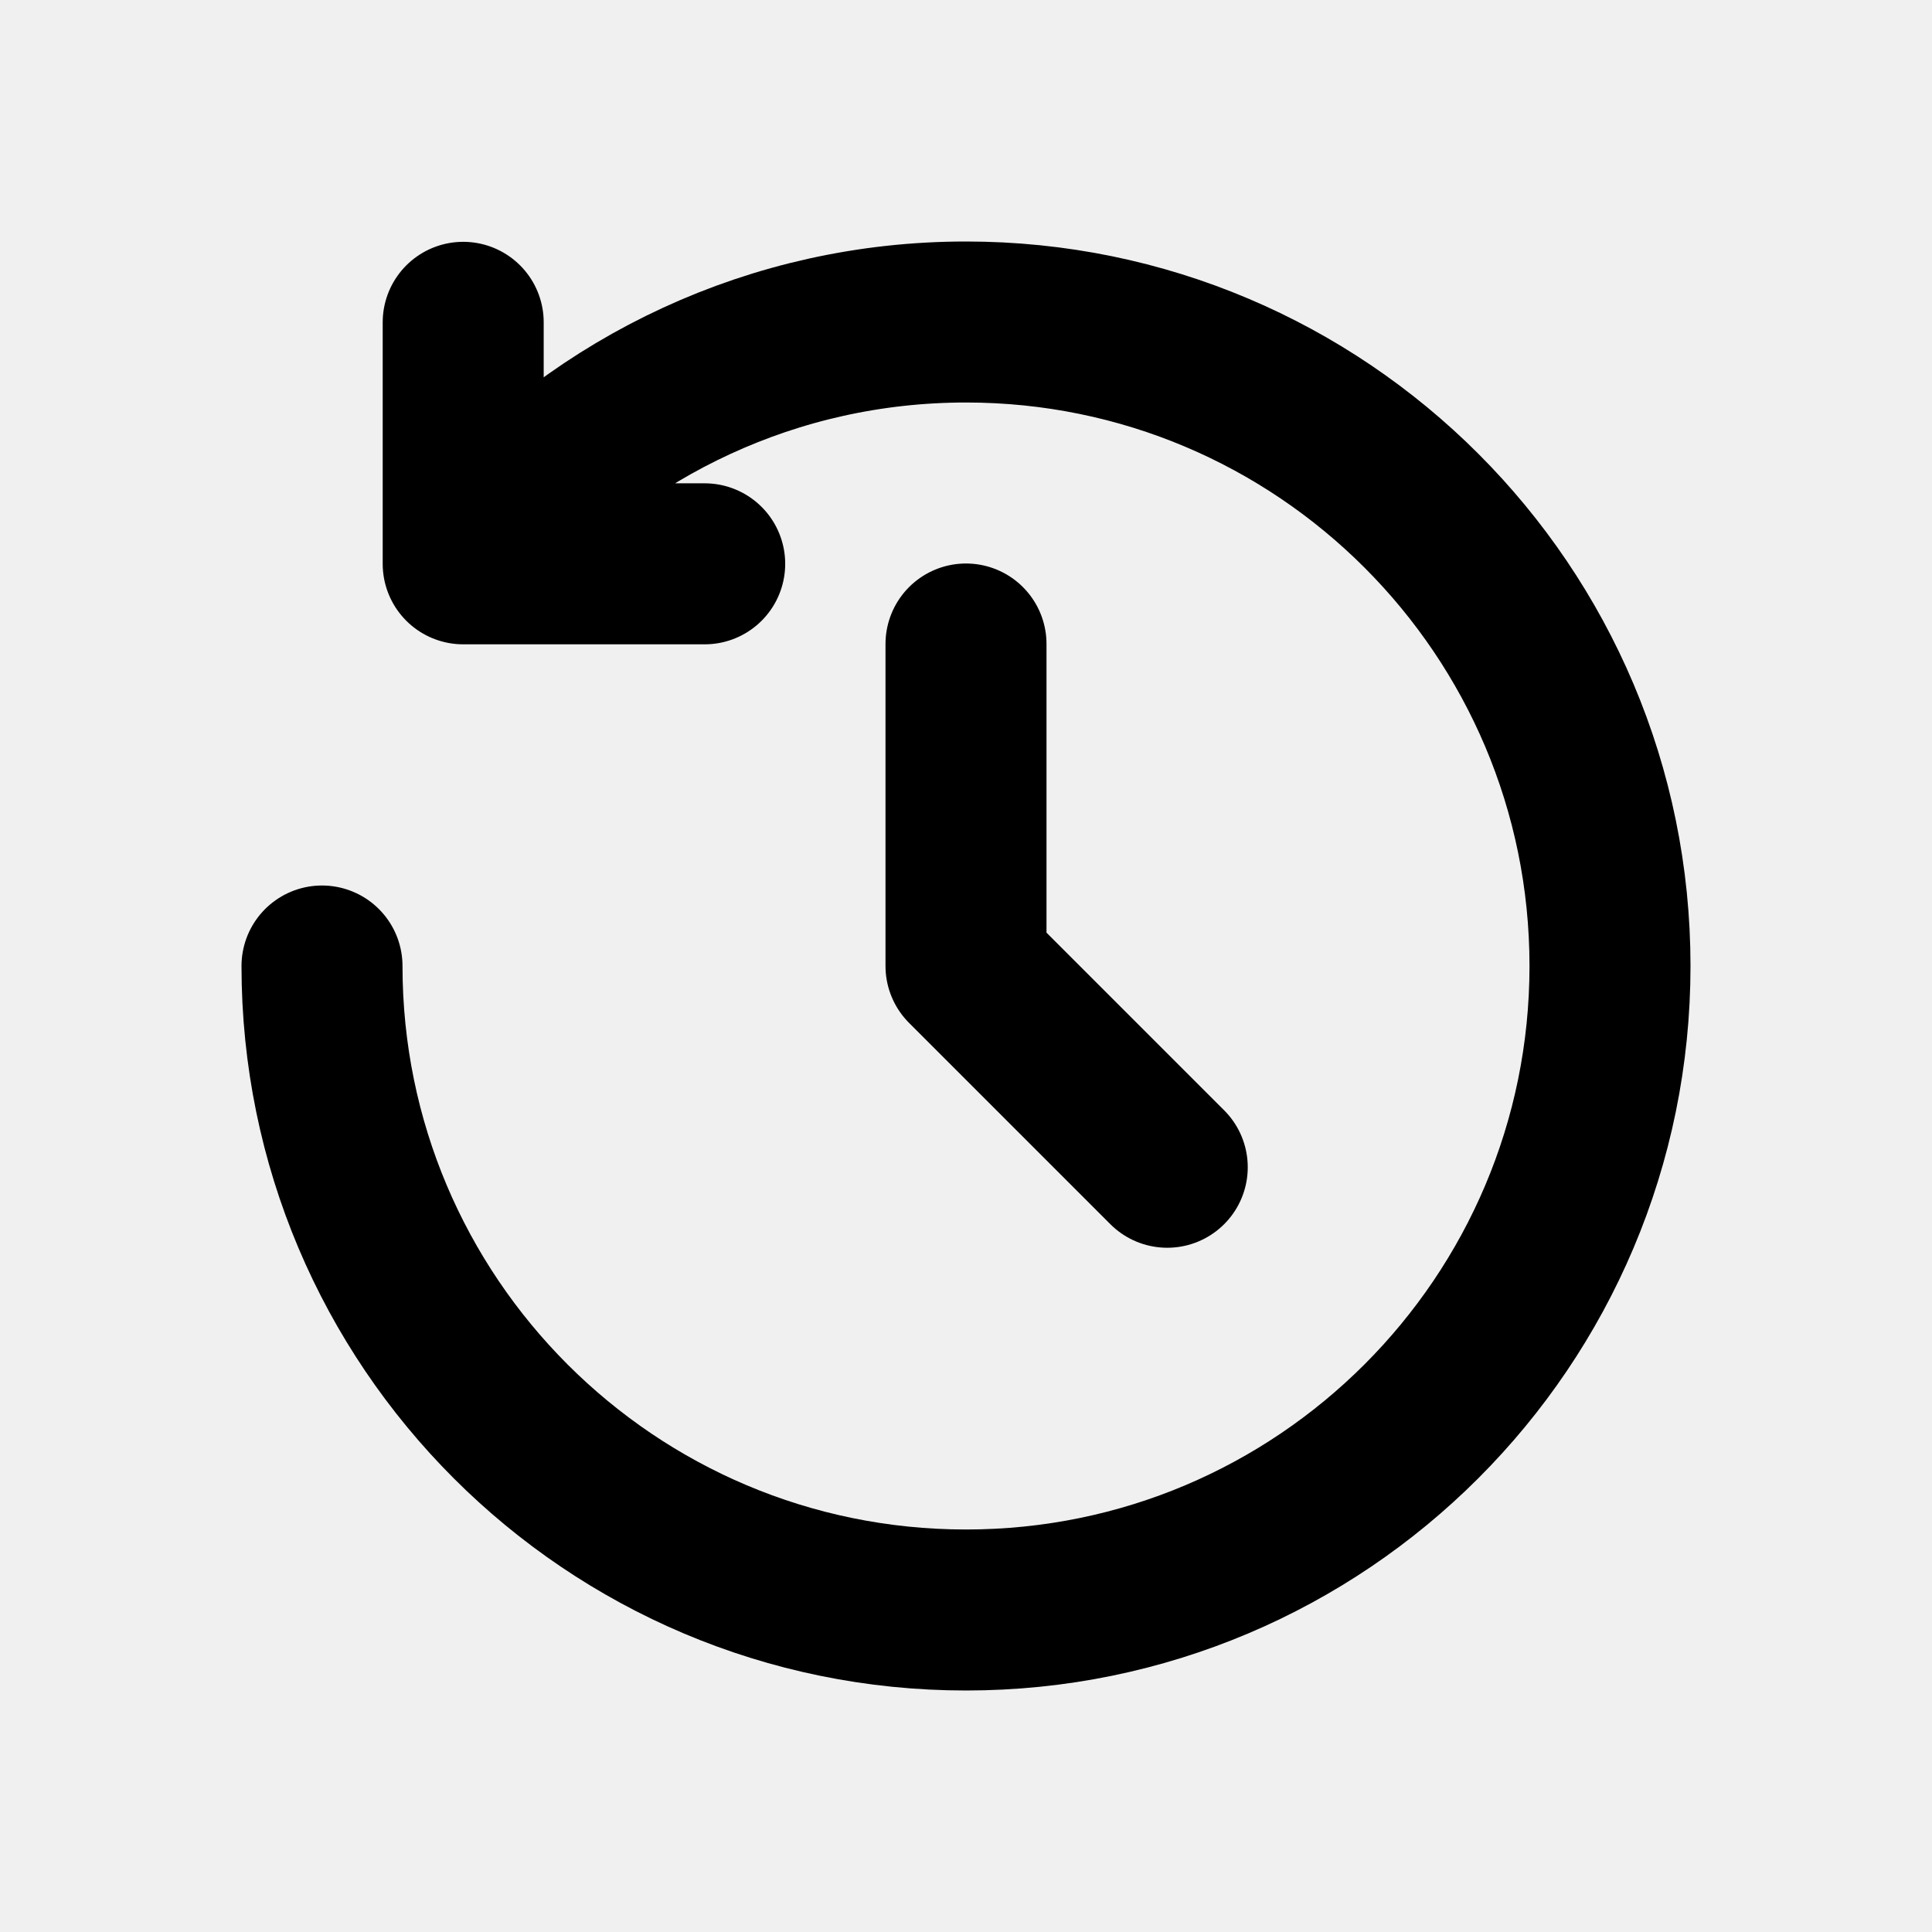
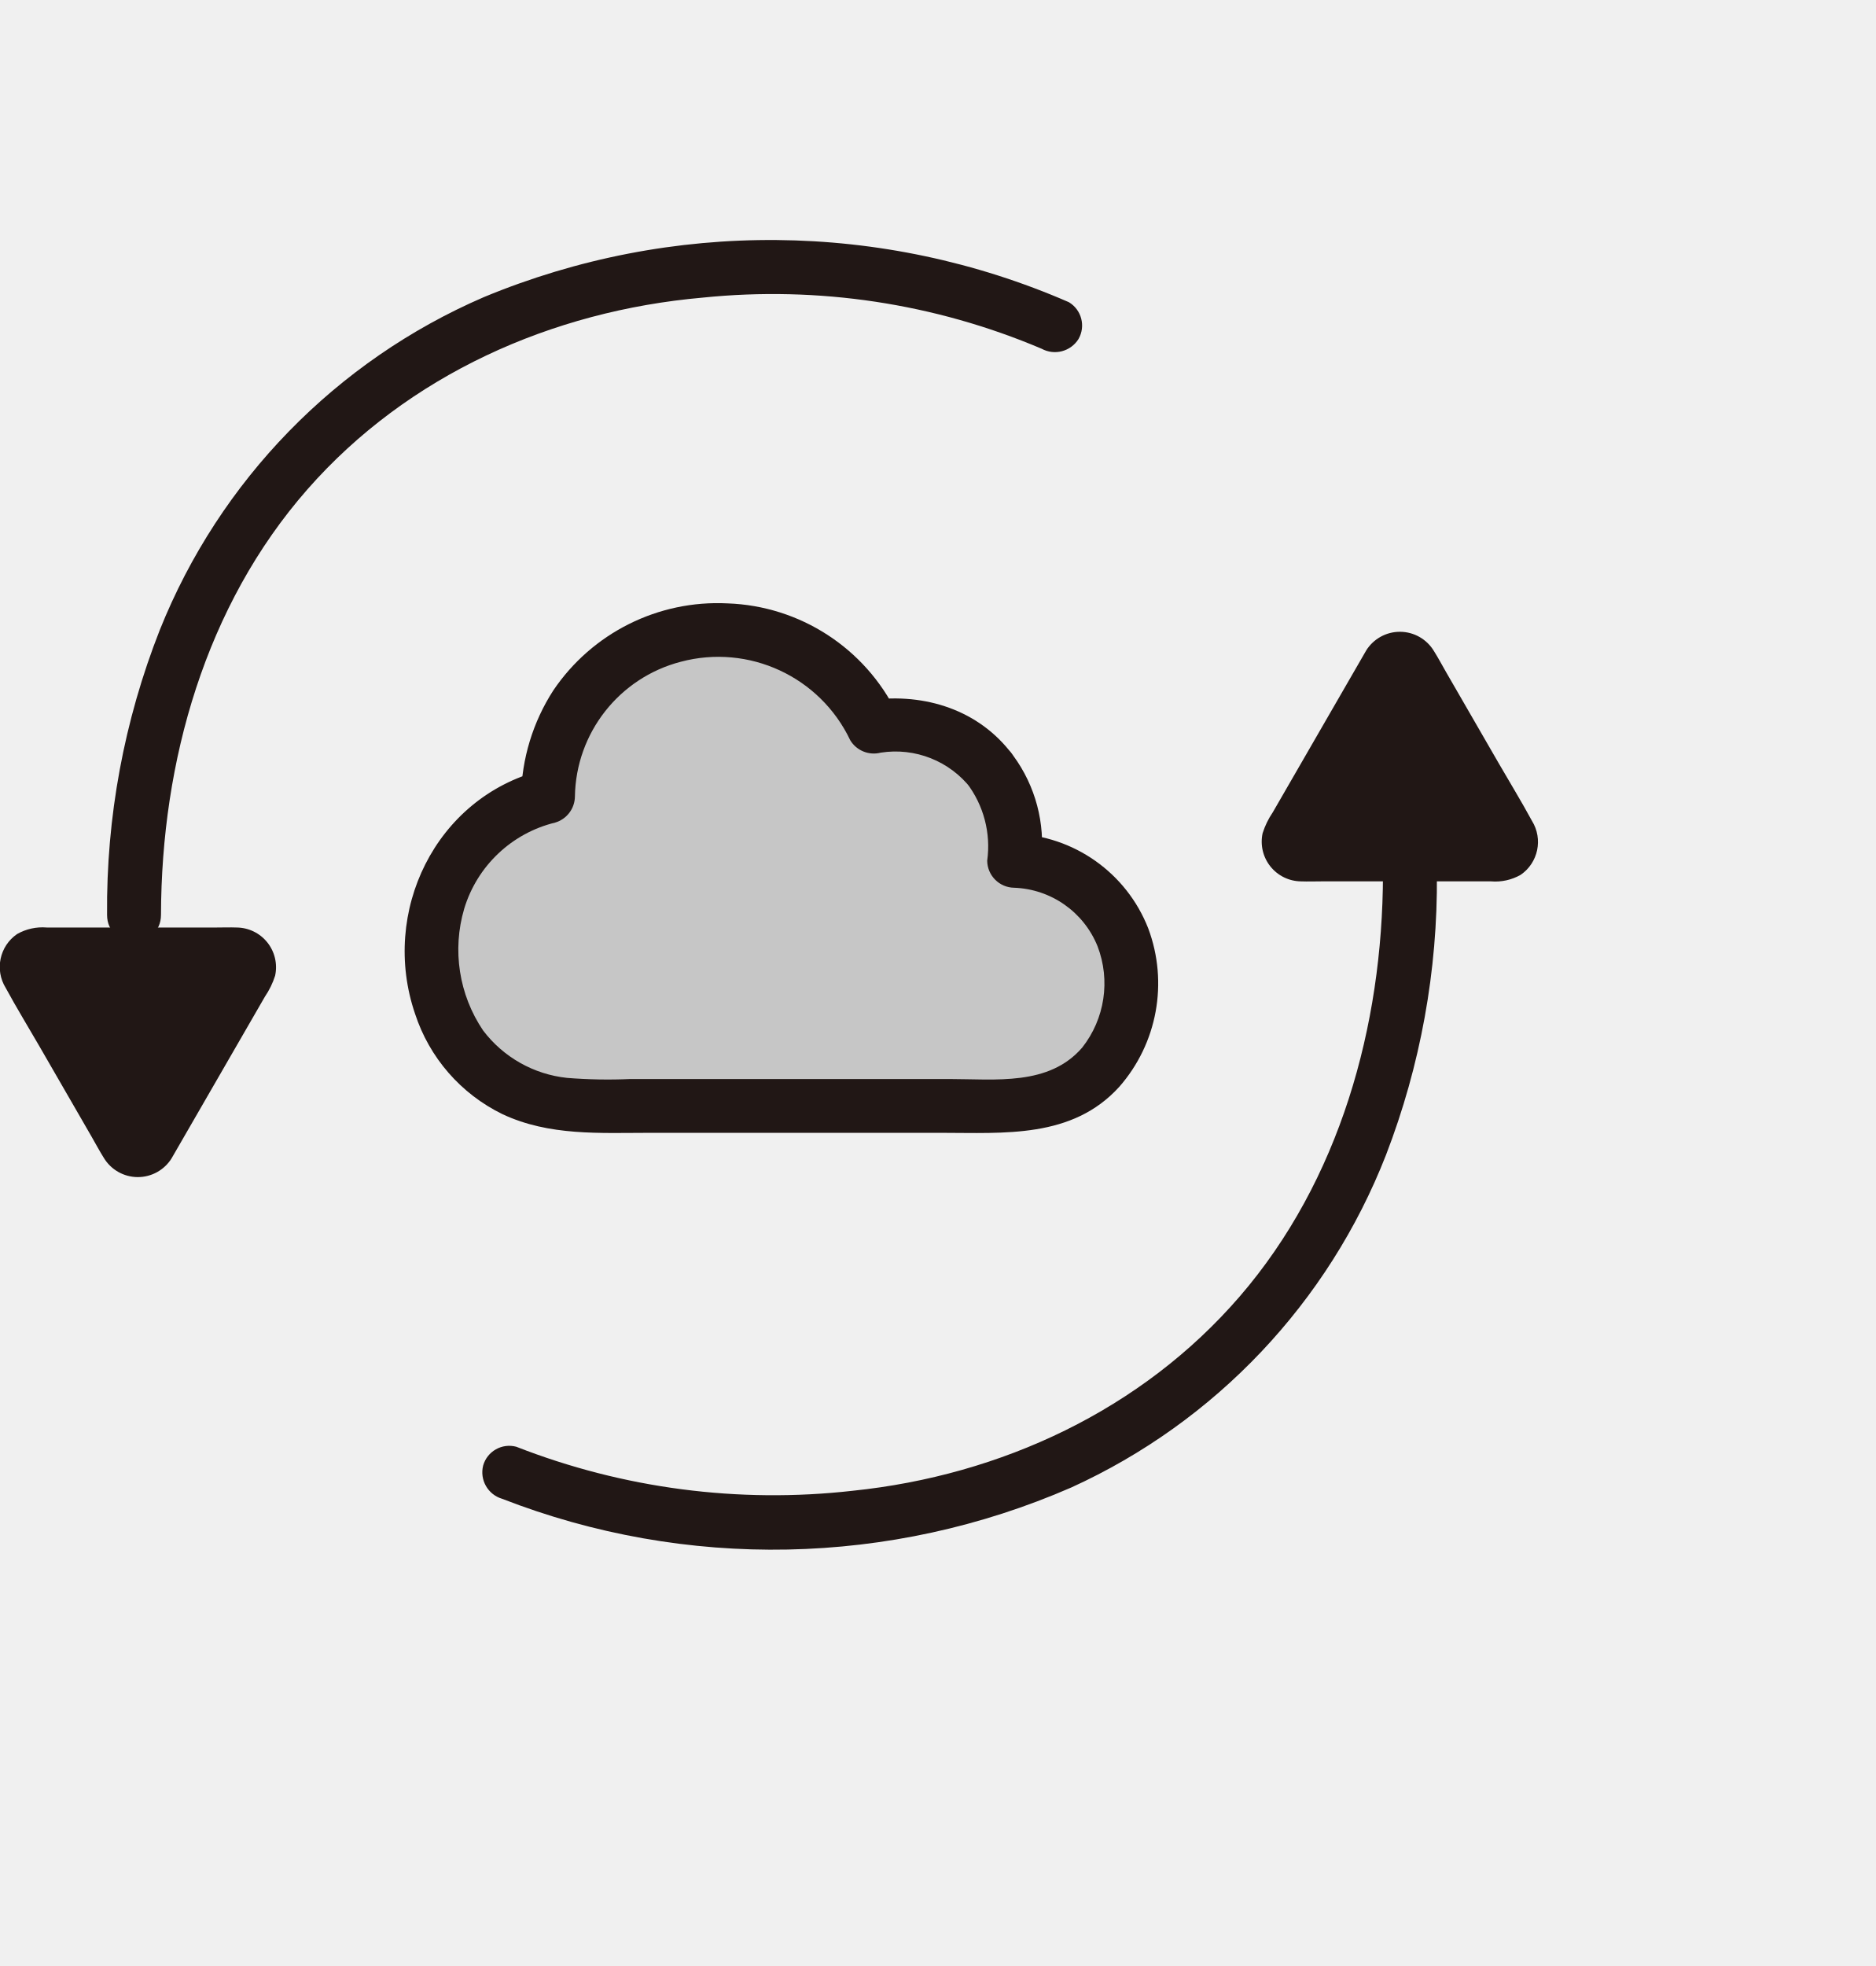
- <svg xmlns="http://www.w3.org/2000/svg" width="800px" height="800px" viewBox="0 0 24 24" fill="none">
-   <path d="M4 12C4 16.418 7.582 20 12 20C16.418 20 20 16.418 20 12C20 7.582 16.418 4 12 4C9.611 4 7.466 5.048 6 6.708C5.916 6.804 5.834 6.901 5.755 7M12 8V12L14.5 14.5M5.754 4.004V7.004H8.754" stroke="#000000" stroke-width="2" stroke-linecap="round" stroke-linejoin="round" />
+ <svg xmlns="http://www.w3.org/2000/svg" width="167" height="175" viewBox="-0 181.003 167.002 175.003" style="">
+   <defs>
+     <style>.a{fill:#211715;}.b{fill:#c6c6c6;}.c{fill:#3d8dcc;}.d{fill:#ffffff;}</style>
+   </defs>
+   <path class="a" d="M95.157,207.9a66.552,66.552,0,0,0-52.088-.445,54.212,54.212,0,0,0-28.836,29.608,67.462,67.462,0,0,0-4.7,25.375c-.007,3.089,4.793,3.094,4.8,0,.031-13.661,3.955-27.532,13.042-37.88,8.938-10.178,21.752-15.884,35.193-17.063a61.245,61.245,0,0,1,30.167,4.55,2.476,2.476,0,0,0,3.284-.861,2.419,2.419,0,0,0-.861-3.284Z" />
+   <path class="a" d="M44.689,314.412a66.455,66.455,0,0,0,50.687-1A54.172,54.172,0,0,0,123.4,283.805a67.636,67.636,0,0,0,4.528-24.948c.007-3.089-4.793-3.093-4.8,0-.031,13.506-3.862,27.243-12.752,37.547-8.717,10.1-21.235,15.933-34.466,17.3a62.835,62.835,0,0,1-29.944-3.919,2.416,2.416,0,0,0-2.952,1.676,2.459,2.459,0,0,0,1.676,2.952Z" />
+   <path class="a" d="M123.35,239.933l-8.834,15.3a1.483,1.483,0,0,0,1.284,2.224h17.668a1.482,1.482,0,0,0,1.284-2.224l-8.834-15.3A1.482,1.482,0,0,0,123.35,239.933Z" />
+   <path class="a" d="M121.623,238.923l-6.692,11.591-1.613,2.794a7.136,7.136,0,0,0-.906,1.862,3.536,3.536,0,0,0,3.437,4.288c.585.023,1.177,0,1.763,0h15.13a4.588,4.588,0,0,0,2.643-.581,3.551,3.551,0,0,0,1.01-4.8c-.948-1.749-1.992-3.451-2.987-5.174l-4.656-8.064c-.36-.624-.7-1.267-1.083-1.876a3.537,3.537,0,0,0-6.046-.042,2.02,2.02,0,0,0,.718,2.737,2.041,2.041,0,0,0,2.736-.718c-.123.178-.951.388-.886,0,0,.019.039.047.038.065-.007.116.225.391.283.491l1.234,2.137,3.817,6.61,3.077,5.331a2.985,2.985,0,0,0,.312.541c.227.236-.08-.253.2-.551.261-.279.435-.046.128-.108a3.936,3.936,0,0,0-.72,0H116.288c-.047,0-.408-.04-.439,0,.112-.143.764.6.4.775.226-.11.512-.887.63-1.092l1.462-2.532,6.736-11.667C126.366,238.709,122.911,236.692,121.623,238.923Z" />
+   <path class="a" d="M13.556,283.087l8.834-15.3a1.482,1.482,0,0,0-1.284-2.224H3.438a1.483,1.483,0,0,0-1.284,2.224l8.834,15.3A1.482,1.482,0,0,0,13.556,283.087Z" />
+   <path class="a" d="M15.283,284.1l6.692-11.591,1.613-2.794a7.136,7.136,0,0,0,.906-1.862,3.536,3.536,0,0,0-3.436-4.288c-.586-.023-1.177,0-1.764,0H4.164a4.586,4.586,0,0,0-2.642.581,3.552,3.552,0,0,0-1.011,4.8c.948,1.748,1.993,3.451,2.987,5.173l4.656,8.065c.36.623.7,1.267,1.083,1.876a3.537,3.537,0,0,0,6.046.042,2.019,2.019,0,0,0-.717-2.737,2.041,2.041,0,0,0-2.737.718c.124-.178.951-.388.886,0,0-.019-.039-.047-.038-.065.007-.116-.225-.391-.283-.491l-1.234-2.137-3.816-6.61-3.078-5.331a2.872,2.872,0,0,0-.312-.541c-.227-.236.08.253-.2.551-.261.279-.435.046-.127.108a3.925,3.925,0,0,0,.719,0H20.619a1.653,1.653,0,0,0,.439,0c-.112.143-.764-.6-.4-.775-.226.109-.511.886-.63,1.091l-1.462,2.533-6.736,11.667C10.54,284.311,14,286.328,15.283,284.1Z" />
+   <path class="b" d="M88.145,249.5a10.7,10.7,0,0,1,2.244,6.609,13.17,13.17,0,0,1-.1,1.519,10.658,10.658,0,0,1,10.414,10.8c0,6.525-4.544,11.019-10.883,11.019H52.368c-8.434,0-13.941-5.81-13.941-14.115a13.616,13.616,0,0,1,10.358-13.427,15.264,15.264,0,0,1,28.984-6.216,11.583,11.583,0,0,1,1.962-.175A10.482,10.482,0,0,1,88.145,249.5Z" />
+   <path class="a" d="M86.072,250.708a9.276,9.276,0,0,1,1.819,6.917,2.433,2.433,0,0,0,2.4,2.4,8.333,8.333,0,0,1,7.426,5.211,9.228,9.228,0,0,1-1.366,9.016c-2.965,3.439-7.723,2.8-11.847,2.8H56.122a45.441,45.441,0,0,1-5.634-.1,10.8,10.8,0,0,1-7.477-4.221,12.86,12.86,0,0,1-1.682-10.842,11.239,11.239,0,0,1,8.094-7.664,2.451,2.451,0,0,0,1.762-2.314,12.6,12.6,0,0,1,9.419-12A13,13,0,0,1,75.7,246.9a2.454,2.454,0,0,0,2.711,1.1,8.515,8.515,0,0,1,8.041,3.19,2.416,2.416,0,0,0,3.394,0,2.457,2.457,0,0,0,0-3.394c-3.1-3.832-7.965-5.168-12.711-4.424l2.71,1.1a17.461,17.461,0,0,0-15.072-9.759,17.645,17.645,0,0,0-15.51,7.745,17.962,17.962,0,0,0-2.874,9.441l1.762-2.315c-9.392,2.441-14.294,12.6-11.2,21.656a15.181,15.181,0,0,0,7.775,8.936c4.178,1.964,8.68,1.665,13.176,1.665H83.767c5.626,0,11.689.524,15.879-4.09a13.966,13.966,0,0,0,2.586-14.1,13.269,13.269,0,0,0-11.941-8.437l2.4,2.4a13.206,13.206,0,0,0-2.474-9.339,2.476,2.476,0,0,0-3.284-.861A2.417,2.417,0,0,0,86.072,250.708Z" />
+   <circle class="c" cx="277.232" cy="84.198" r="8.043" />
+   <path class="a" d="M262.146,67.93a24.48,24.48,0,0,1,30.172,0,3.706,3.706,0,0,0,5.091,0c1.268-1.268,1.514-3.856,0-5.091a31.292,31.292,0,0,0-40.354,0c-1.507,1.23-1.277,3.814,0,5.091a3.682,3.682,0,0,0,5.091,0Z" />
+   <path class="a" d="M247.362,51.23a42.871,42.871,0,0,1,10.372-7.258,44.41,44.41,0,0,1,12.284-4,26.345,26.345,0,0,1,2.672-.359q1.849-.177,3.708-.208,1.663-.029,3.325.057.822.042,1.642.113.408.036.816.078c-.031,0,1.124.127.662.068a43.789,43.789,0,0,1,6.489,1.374q1.622.465,3.208,1.046c.494.181.985.372,1.473.569.4.162.46.189,1.127.5a47.089,47.089,0,0,1,6.475,3.624,38.834,38.834,0,0,1,5.487,4.4,3.6,3.6,0,1,0,5.091-5.091A50.726,50.726,0,0,0,286.16,32.993a51.857,51.857,0,0,0-30.291,3.912,50.537,50.537,0,0,0-13.6,9.234,3.6,3.6,0,0,0,5.091,5.091Z" />
+   <path class="a" d="M232.278,35.268a62.384,62.384,0,0,1,15.355-11.326,55.708,55.708,0,0,1,8.62-3.757,66.66,66.66,0,0,1,9.776-2.565,60.033,60.033,0,0,1,9.754-.952q2.683-.055,5.366.1,1.224.069,2.444.184c.4.038.809.08,1.212.125.176.019,1.2.145.85.1a64.706,64.706,0,0,1,10.12,2.223,58.528,58.528,0,0,1,8.8,3.406,67.152,67.152,0,0,1,9.5,5.594,48,48,0,0,1,3.85,2.968q2.211,1.861,4.255,3.905c3.291,3.27,8.384-1.819,5.092-5.091a70.862,70.862,0,0,0-37.324-19.571,71.843,71.843,0,0,0-43.35,5.81,70.956,70.956,0,0,0-19.418,13.761c-3.291,3.27,1.8,8.362,5.092,5.091Z" />
+   <circle class="d" cx="68.453" cy="52.647" r="50.286" />
+   <path class="a" d="M116.339,52.647A48.357,48.357,0,0,1,107.425,80.5,47.85,47.85,0,0,1,84.909,97.639,47.9,47.9,0,0,1,27.5,27.819a47.9,47.9,0,0,1,88.3,17.512,47.648,47.648,0,0,1,.54,7.316c.011,3.088,4.811,3.094,4.8,0a52.793,52.793,0,0,0-9.76-30.538A52.656,52.656,0,0,0,27.9,19.027a52.664,52.664,0,0,0,18.7,81.562A52.67,52.67,0,0,0,120.48,60.9a56.057,56.057,0,0,0,.659-8.254C121.15,49.558,116.35,49.554,116.339,52.647Z" />
+   <path class="a" d="M93.6,52.647a79.209,79.209,0,0,1-4.84,28.066,47.709,47.709,0,0,1-5.4,10.323,27.07,27.07,0,0,1-6.554,6.711,20.268,20.268,0,0,1-1.838,1.108,10.743,10.743,0,0,1-1.772.8,16.361,16.361,0,0,1-1.953.573q-.522.118-1.052.2a7.014,7.014,0,0,0-.782.069,12,12,0,0,1-3.864-.3,13.311,13.311,0,0,1-3.609-1.351c-5.951-3.167-9.977-9.417-12.757-15.629a73.155,73.155,0,0,1-5.793-26.67A82.375,82.375,0,0,1,47.056,27.67C49.334,20.659,52.832,13.6,58.5,8.764a16.861,16.861,0,0,1,7.28-3.729,6.735,6.735,0,0,1,1.6-.236,13.272,13.272,0,0,1,6.047.919A20.3,20.3,0,0,1,80.3,10.55a36.612,36.612,0,0,1,6.1,8.771c4.073,7.862,6.131,16.809,6.874,25.589.218,2.574.318,5.155.324,7.737.008,3.088,4.808,3.094,4.8,0-.024-10.274-1.556-20.764-5.4-30.336C90.057,14.982,85.751,7.7,79.016,3.261A18.893,18.893,0,0,0,59.845,2.122c-6.79,3.442-11.5,10.312-14.6,17.054a78.88,78.88,0,0,0-6.661,29.562A85.866,85.866,0,0,0,42.659,79.6c2.6,7.7,6.6,15.653,13.063,20.834,5.3,4.246,12.176,6.233,18.751,3.854,7.188-2.6,12.357-8.878,15.844-15.451,4.579-8.63,6.857-18.354,7.724-28.033.243-2.713.354-5.434.36-8.157C98.409,49.558,93.609,49.554,93.6,52.647Z" />
+   <path class="a" d="M25.186,28.271c5.346,2.083,11.135,2.955,16.8,3.675,5.948.755,11.944,1.158,17.935,1.378a222.916,222.916,0,0,0,33.065-1.147c6.293-.708,12.79-1.595,18.728-3.9a2.471,2.471,0,0,0,1.677-2.952,2.418,2.418,0,0,0-2.953-1.676,67.109,67.109,0,0,1-16,3.553c-5.789.716-11.622,1.1-17.45,1.318a224.2,224.2,0,0,1-32.61-1.1c-6.028-.661-12.235-1.574-17.915-3.786a2.417,2.417,0,0,0-2.952,1.676,2.455,2.455,0,0,0,1.676,2.952Z" />
+   <path class="a" d="M26.762,82.131a68.338,68.338,0,0,1,15.652-3.445c5.843-.731,11.73-1.12,17.613-1.331a223.159,223.159,0,0,1,32.329,1.08c5.982.657,12.12,1.562,17.78,3.686a2.42,2.42,0,0,0,2.953-1.676,2.452,2.452,0,0,0-1.677-2.952,72.626,72.626,0,0,0-16.223-3.517c-6-.779-12.048-1.19-18.091-1.414a221.279,221.279,0,0,0-33.024,1.125C37.827,74.4,31.4,75.271,25.486,77.5a2.467,2.467,0,0,0-1.676,2.952,2.418,2.418,0,0,0,2.952,1.676Z" />
+   <path class="a" d="M19.732,55.047h97.442c3.089,0,3.094-4.8,0-4.8h-1.656c-3.089,0-3.094,4.8,0,4.8h1.656v-4.8H19.732c-3.089,0-3.094,4.8,0,4.8Z" />
+   <path class="a" d="M66.053,3.926v97.442c0,3.089,4.8,3.094,4.8,0V99.712c0-3.089-4.8-3.094-4.8,0v1.656h4.8V3.926c0-3.089-4.8-3.094-4.8,0Z" />
+   <path class="d" d="M311.867,291.316c16.386,0,27.086-11.288,27.086-27.424A26.458,26.458,0,0,0,318.829,237.8c-.305-15.674-12.349-28.761-29.538-28.761-12.507,0-22.247,6.936-26.775,16.685a22.408,22.408,0,0,0-3.813-.341,20.366,20.366,0,0,0-16.347,7.737A20.8,20.8,0,0,0,238,245.966a25.281,25.281,0,0,0,.19,2.95,20.707,20.707,0,0,0-20.234,20.992c0,12.678,8.828,21.408,21.145,21.408h72.769Z" />
+   <path class="a" d="M311.867,293.716c10.832-.054,21.262-5.172,26.194-15.136,5.017-10.137,4.41-23.178-2.445-32.331a28.994,28.994,0,0,0-16.149-10.759l1.762,2.314A31.882,31.882,0,0,0,306.1,211.163a33.45,33.45,0,0,0-33.24-.218,31.1,31.1,0,0,0-12.418,13.571l2.71-1.1a23.907,23.907,0,0,0-20.11,5.459,23.414,23.414,0,0,0-7.257,20.043l2.4-2.4a23.055,23.055,0,0,0-22.57,21.714c-.853,11.2,5.882,21.86,16.948,24.682,4.515,1.151,9.344.8,13.958.8,3.088,0,3.093-4.8,0-4.8a88.187,88.187,0,0,1-10.127-.144,18.172,18.172,0,0,1-11.307-5.641c-6.047-6.573-6.324-17.738-.866-24.789a18.622,18.622,0,0,1,13.964-7.026,2.419,2.419,0,0,0,2.4-2.4c-.68-6.12,1.006-12.137,5.592-16.412a18.716,18.716,0,0,1,15.7-4.462,2.47,2.47,0,0,0,2.711-1.1,26.829,26.829,0,0,1,23.153-15.46c9.486-.447,18.85,3.638,24.154,11.68a27.734,27.734,0,0,1,4.533,14.645,2.452,2.452,0,0,0,1.762,2.314,24.251,24.251,0,0,1,18.189,20.631c1.032,8.948-2.109,18.706-9.645,23.865a26.225,26.225,0,0,1-14.868,4.3c-3.088.016-3.1,4.816,0,4.8Z" />
+   <path class="a" d="M277.239,278.445v21c0,3.089,4.8,3.094,4.8,0v-21c0-3.088-4.8-3.093-4.8,0Z" />
+   <path class="c" d="M279.574,305.8h.132a4.975,4.975,0,0,1,4.975,4.975v.133a4.975,4.975,0,0,1-4.975,4.975h-.133a4.975,4.975,0,0,1-4.975-4.975v-.132A4.976,4.976,0,0,1,279.574,305.8Z" />
+   <rect class="c" x="297.088" y="305.798" width="10.083" height="10.083" rx="4.975" />
+   <rect class="c" x="251.98" y="306.168" width="10.083" height="10.083" rx="4.975" />
+   <path class="a" d="M266.645,278.442v13.25l2.4-2.4H257.157a2.435,2.435,0,0,0-2.4,2.4v7.754c0,3.089,4.8,3.094,4.8,0v-7.754l-2.4,2.4h11.888a2.435,2.435,0,0,0,2.4-2.4v-13.25c0-3.088-4.8-3.093-4.8,0Z" />
+   <path class="a" d="M287.982,278.442v13.25a2.435,2.435,0,0,0,2.4,2.4h11.737l-2.4-2.4v7.754c0,3.089,4.8,3.094,4.8,0v-7.754a2.435,2.435,0,0,0-2.4-2.4H290.382l2.4,2.4v-13.25c0-3.088-4.8-3.093-4.8,0Z" />
</svg>
